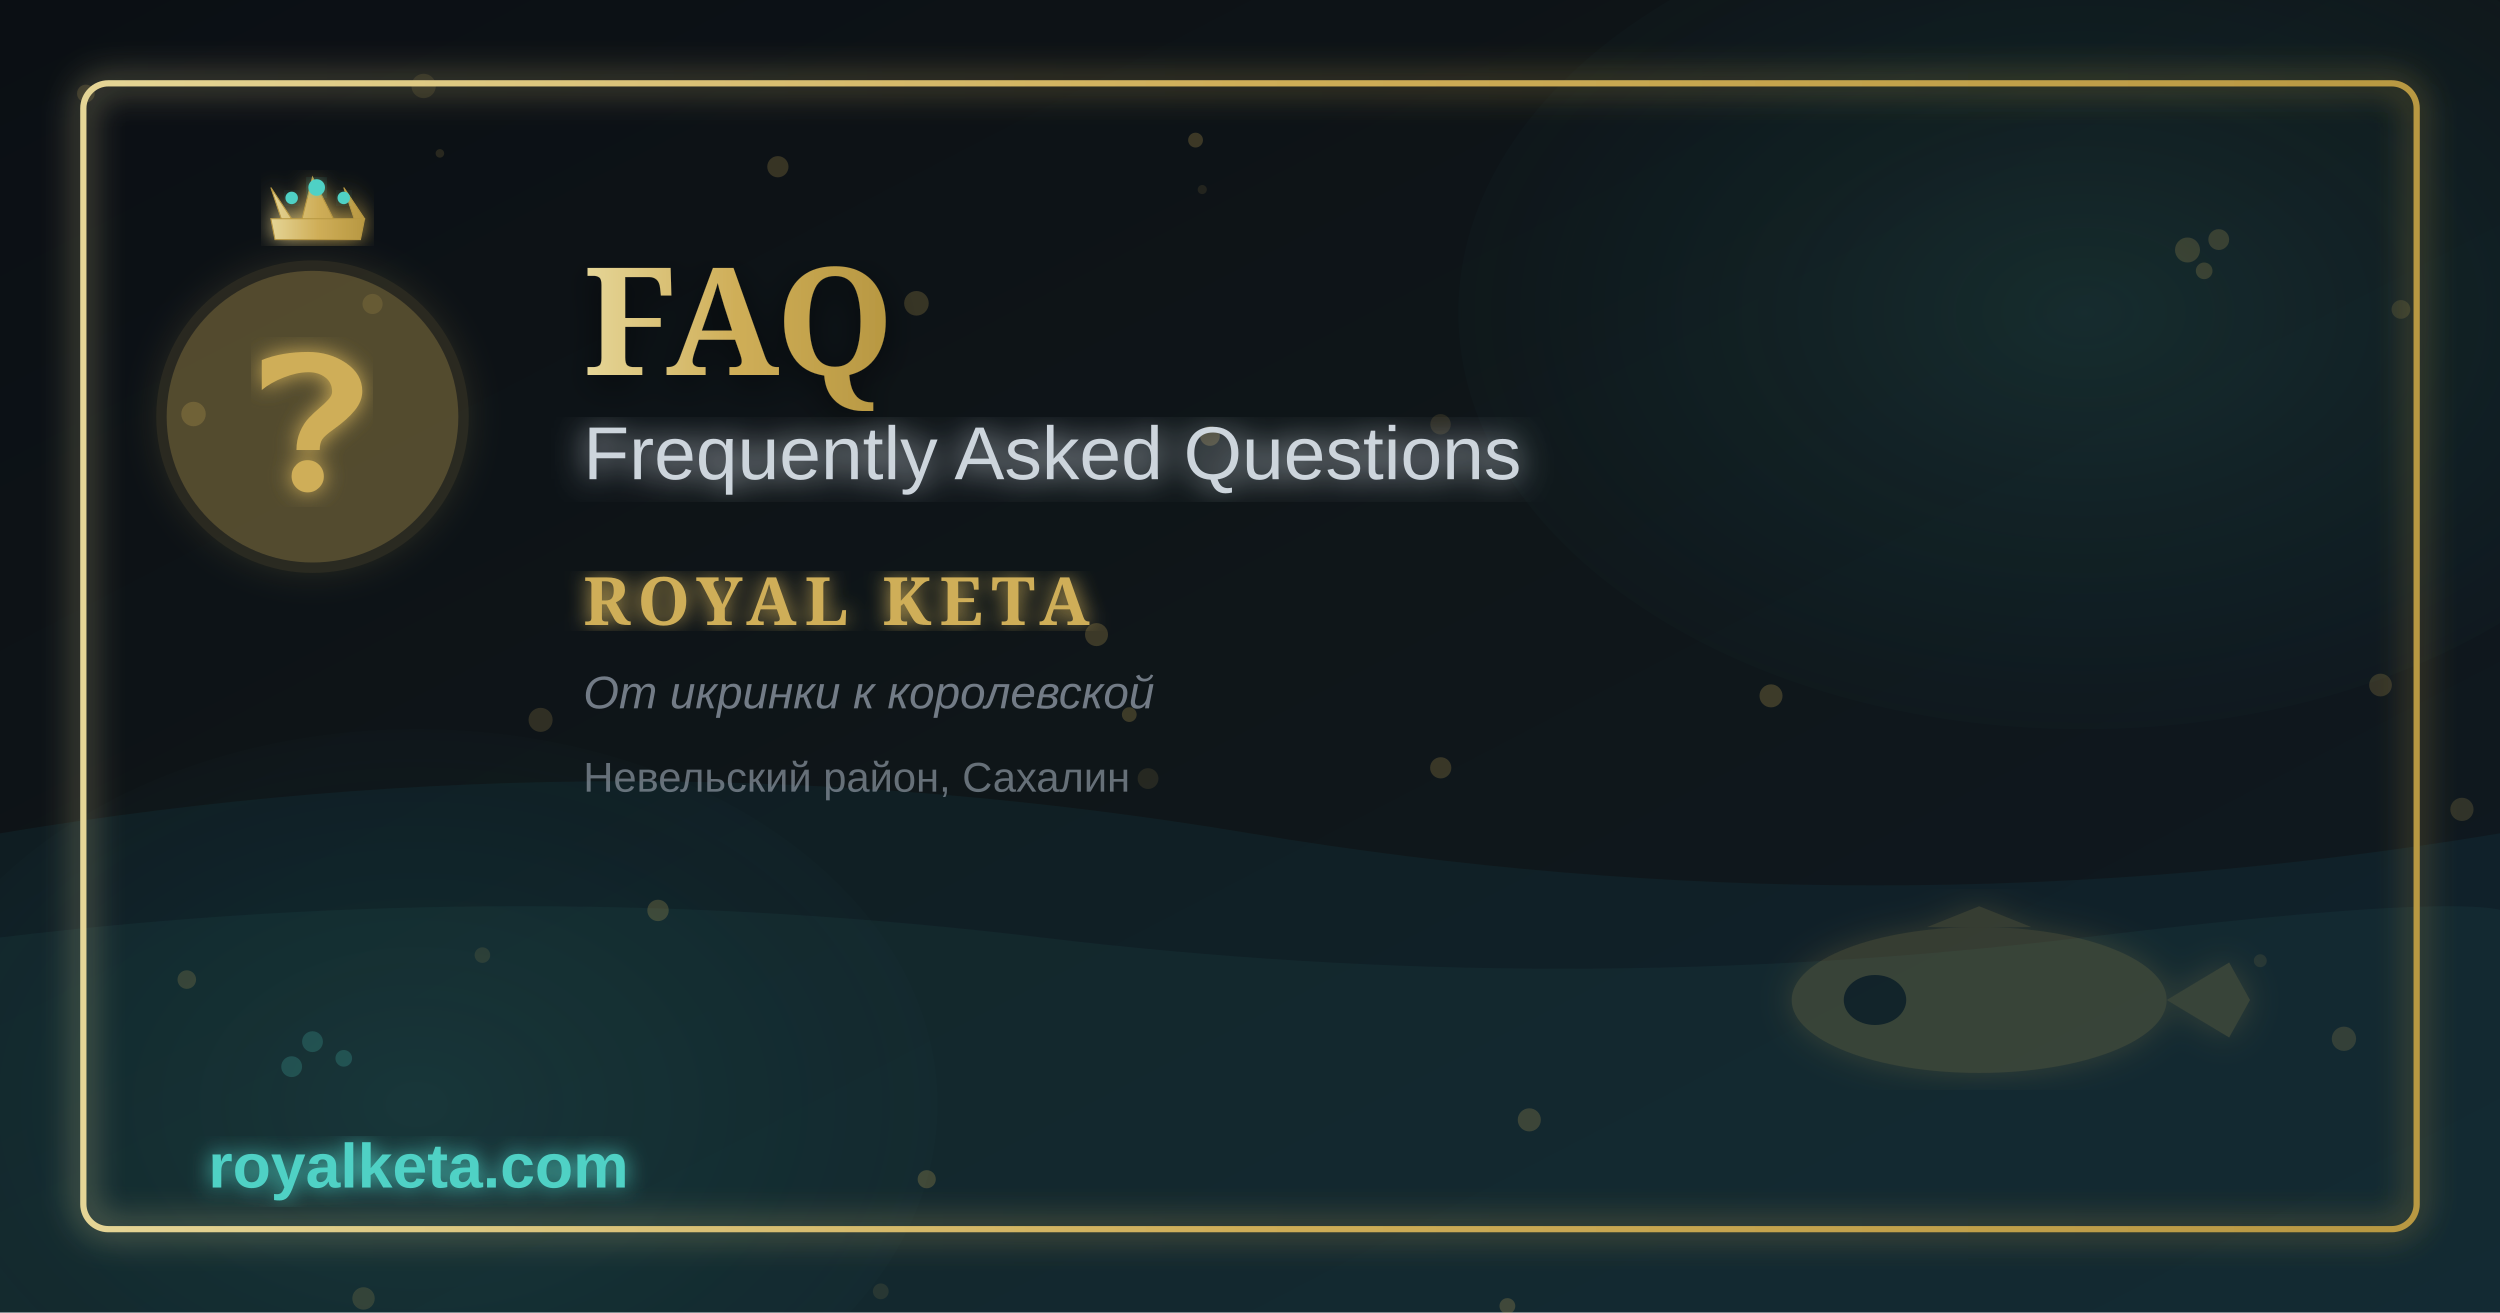
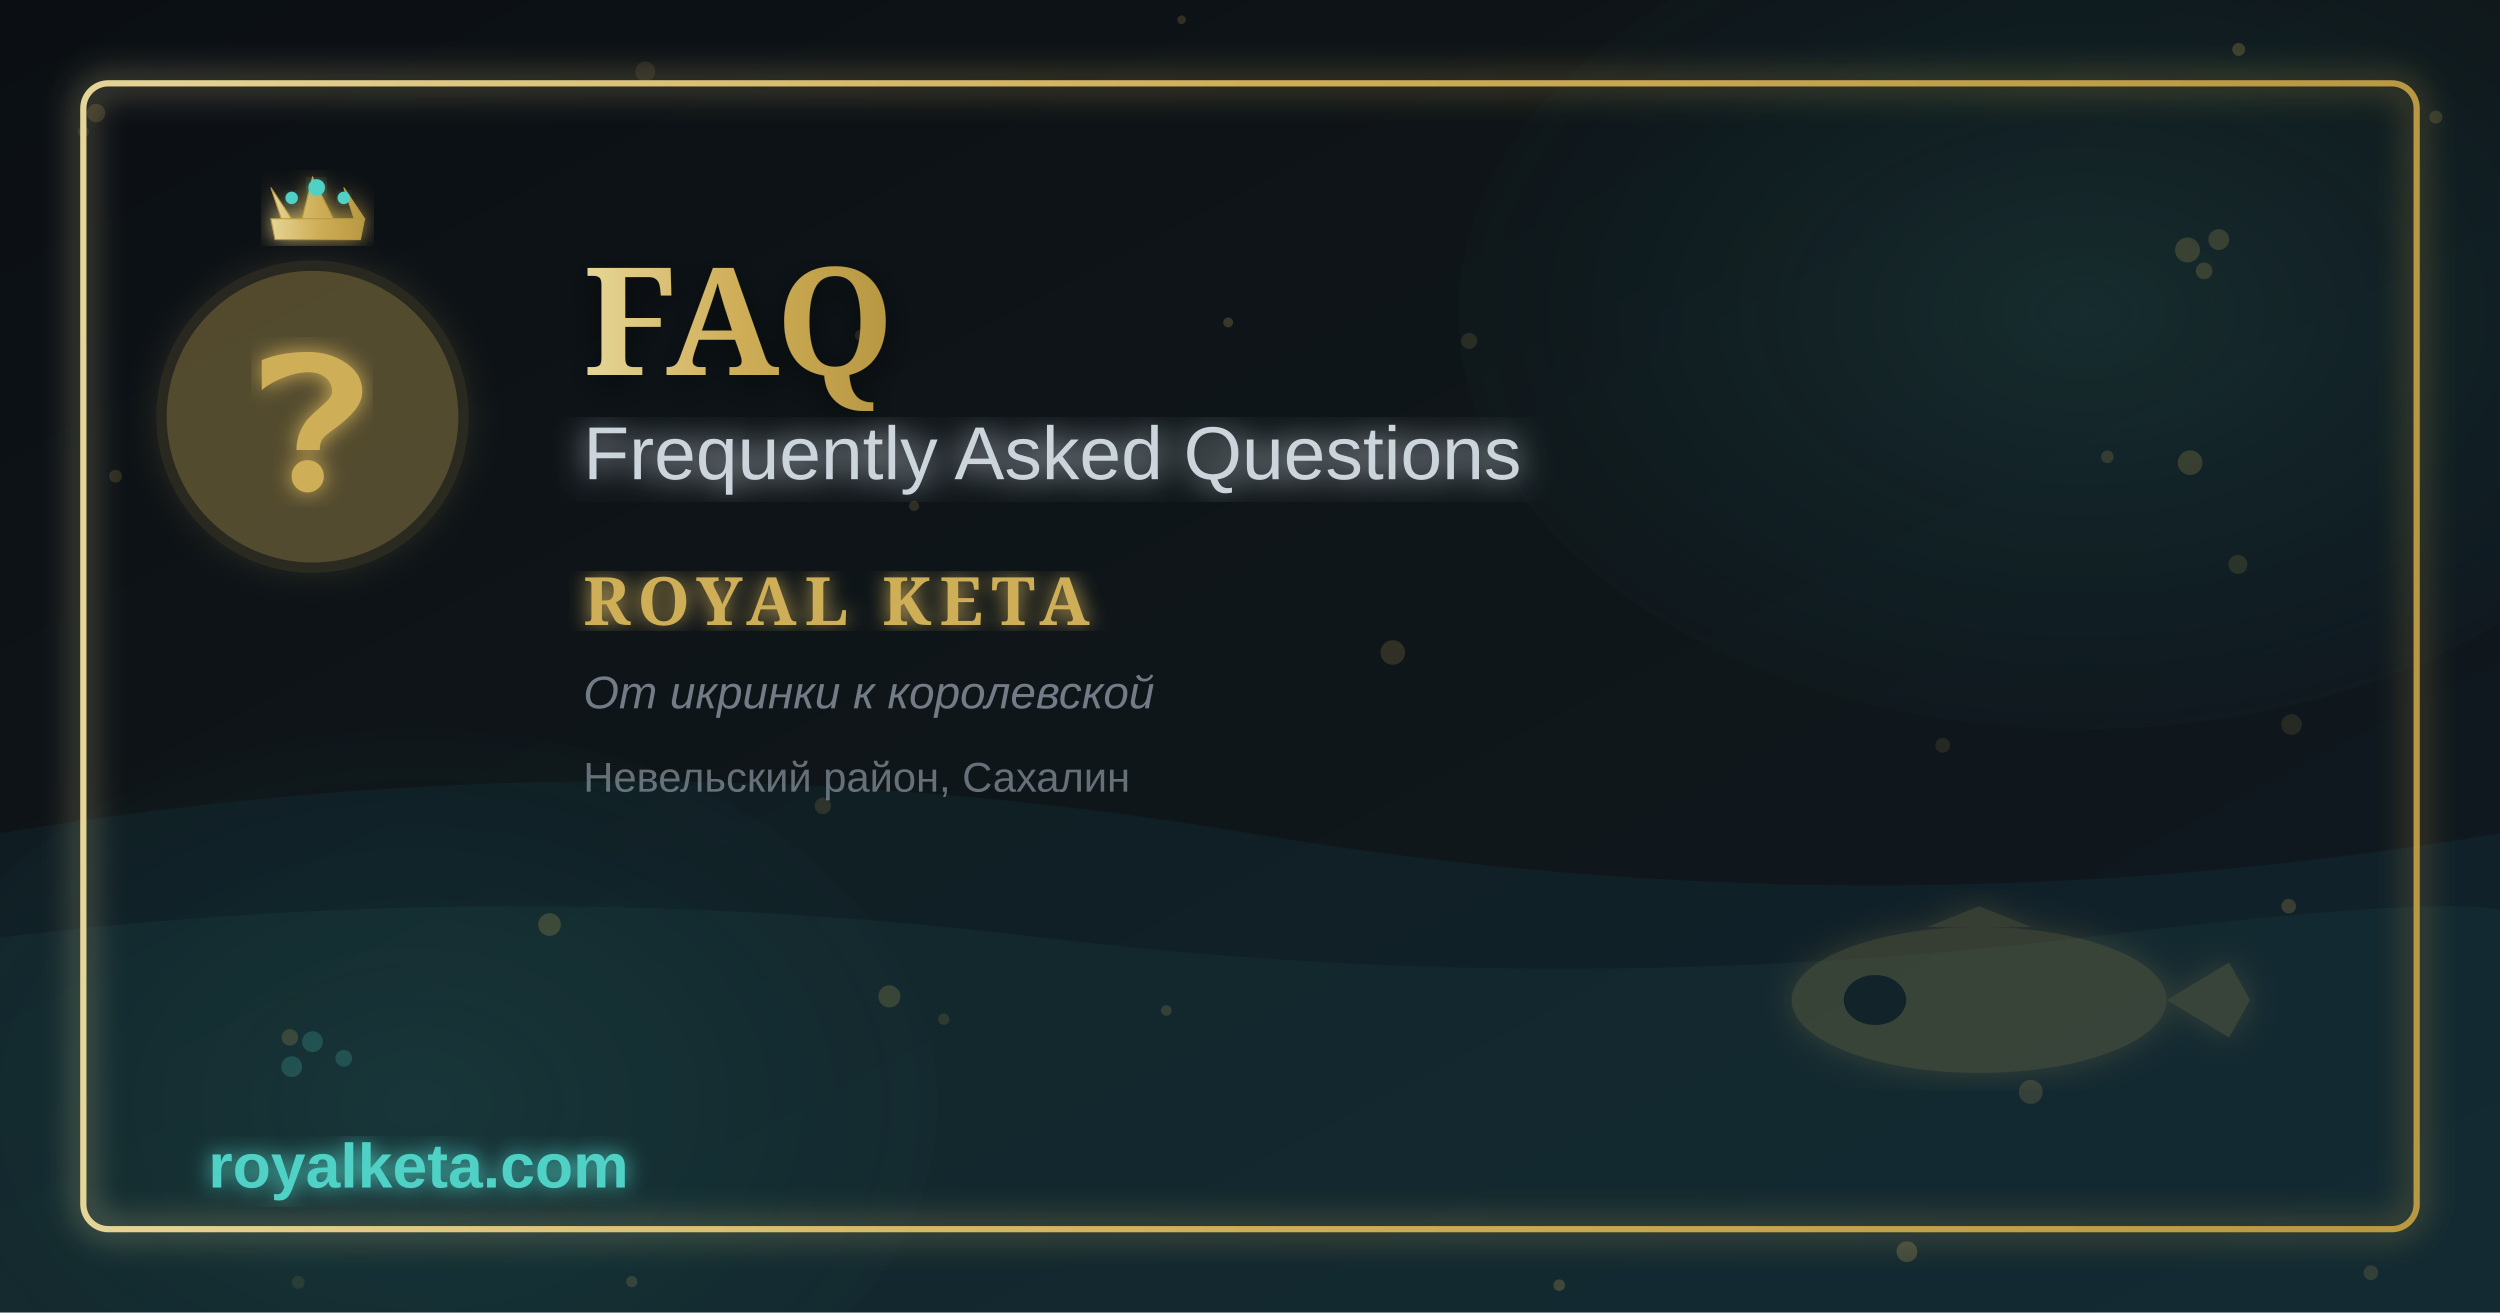
<svg xmlns="http://www.w3.org/2000/svg" width="1200" height="630">
  <defs>
    <linearGradient id="bgGradient" x1="0%" y1="0%" x2="100%" y2="100%">
      <stop offset="0%" style="stop-color:#0B0F14;stop-opacity:1" />
      <stop offset="50%" style="stop-color:#0F1619;stop-opacity:1" />
      <stop offset="100%" style="stop-color:#0F1922;stop-opacity:1" />
    </linearGradient>
    <linearGradient id="goldGradient" x1="0%" y1="0%" x2="100%" y2="0%">
      <stop offset="0%" style="stop-color:#E5D596;stop-opacity:1" />
      <stop offset="50%" style="stop-color:#CFAE58;stop-opacity:1" />
      <stop offset="100%" style="stop-color:#B89842;stop-opacity:1" />
    </linearGradient>
    <radialGradient id="oceanGradient" cx="50%" cy="50%" r="50%">
      <stop offset="0%" style="stop-color:#4FD1C5;stop-opacity:0.3" />
      <stop offset="100%" style="stop-color:#1E90A0;stop-opacity:0.05" />
    </radialGradient>
    <filter id="glow">
      <feGaussianBlur stdDeviation="5" result="coloredBlur" />
      <feMerge>
        <feMergeNode in="coloredBlur" />
        <feMergeNode in="SourceGraphic" />
      </feMerge>
    </filter>
    <filter id="softGlow">
      <feGaussianBlur stdDeviation="8" result="coloredBlur" />
      <feMerge>
        <feMergeNode in="coloredBlur" />
        <feMergeNode in="SourceGraphic" />
      </feMerge>
    </filter>
    <filter id="shadow">
      <feDropShadow dx="0" dy="4" stdDeviation="8" flood-color="#000000" flood-opacity="0.5" />
    </filter>
  </defs>
  <rect width="1200" height="630" fill="url(#bgGradient)" />
  <ellipse cx="1000" cy="150" rx="300" ry="200" fill="url(#oceanGradient)" opacity="0.4" />
  <ellipse cx="200" cy="530" rx="250" ry="180" fill="url(#oceanGradient)" opacity="0.3" />
  <path d="M 0 400 Q 300 350 600 400 T 1200 400 L 1200 630 L 0 630 Z" fill="#1E90A0" opacity="0.08" />
  <path d="M 0 450 Q 250 420 500 450 T 1000 450 T 1200 450 L 1200 630 L 0 630 Z" fill="#4FD1C5" opacity="0.05" />
-   <circle cx="174.489" cy="623.248" r="5.379" fill="#CFAE58" opacity="0.169" />
-   <circle cx="231.554" cy="458.456" r="3.737" fill="#CFAE58" opacity="0.127" />
-   <circle cx="1084.937" cy="461.157" r="3.101" fill="#CFAE58" opacity="0.108" />
-   <circle cx="580.787" cy="209.3" r="4.734" fill="#CFAE58" opacity="0.24" />
-   <circle cx="551.063" cy="373.72" r="4.993" fill="#CFAE58" opacity="0.123" />
-   <circle cx="734.067" cy="537.533" r="5.546" fill="#CFAE58" opacity="0.221" />
-   <circle cx="526.325" cy="304.604" r="5.527" fill="#CFAE58" opacity="0.237" />
-   <circle cx="850.091" cy="334.013" r="5.521" fill="#CFAE58" opacity="0.244" />
-   <circle cx="444.825" cy="566.028" r="4.354" fill="#CFAE58" opacity="0.245" />
-   <circle cx="691.467" cy="203.662" r="4.905" fill="#CFAE58" opacity="0.135" />
-   <circle cx="92.887" cy="198.733" r="5.874" fill="#CFAE58" opacity="0.232" />
-   <circle cx="178.833" cy="145.905" r="4.837" fill="#CFAE58" opacity="0.163" />
-   <circle cx="211.147" cy="73.627" r="2.046" fill="#CFAE58" opacity="0.152" />
-   <circle cx="41.218" cy="44.867" r="4.246" fill="#CFAE58" opacity="0.179" />
-   <circle cx="203.345" cy="41.265" r="5.85" fill="#CFAE58" opacity="0.128" />
-   <circle cx="373.382" cy="80.028" r="5.096" fill="#CFAE58" opacity="0.216" />
-   <circle cx="1125.088" cy="498.616" r="5.836" fill="#CFAE58" opacity="0.174" />
-   <circle cx="723.547" cy="626.892" r="3.793" fill="#CFAE58" opacity="0.235" />
-   <circle cx="422.767" cy="619.849" r="3.793" fill="#CFAE58" opacity="0.11" />
-   <circle cx="542.055" cy="343.004" r="3.54" fill="#CFAE58" opacity="0.245" />
-   <circle cx="439.886" cy="145.588" r="5.908" fill="#CFAE58" opacity="0.218" />
-   <circle cx="1142.653" cy="328.82" r="5.456" fill="#CFAE58" opacity="0.198" />
-   <circle cx="315.85" cy="437.004" r="5.14" fill="#CFAE58" opacity="0.229" />
-   <circle cx="691.545" cy="368.553" r="5.091" fill="#CFAE58" opacity="0.22" />
-   <circle cx="259.484" cy="345.535" r="5.774" fill="#CFAE58" opacity="0.18" />
-   <circle cx="89.664" cy="470.202" r="4.452" fill="#CFAE58" opacity="0.192" />
-   <circle cx="1152.446" cy="148.525" r="4.505" fill="#CFAE58" opacity="0.154" />
-   <circle cx="573.866" cy="67.253" r="3.56" fill="#CFAE58" opacity="0.243" />
-   <circle cx="577.084" cy="90.977" r="2.183" fill="#CFAE58" opacity="0.11" />
-   <circle cx="1181.729" cy="388.497" r="5.575" fill="#CFAE58" opacity="0.181" />
+   <circle cx="1099.948" cy="347.754" r="4.929" fill="#CFAE58" opacity="0.122" />
+   <circle cx="1074.202" cy="270.917" r="4.55" fill="#CFAE58" opacity="0.141" />
+   <circle cx="55.451" cy="228.604" r="3.082" fill="#CFAE58" opacity="0.166" />
+   <circle cx="139.118" cy="497.936" r="3.952" fill="#CFAE58" opacity="0.197" />
+   <circle cx="1011.528" cy="219.279" r="3.013" fill="#CFAE58" opacity="0.178" />
+   <circle cx="453.036" cy="489.195" r="2.719" fill="#CFAE58" opacity="0.147" />
+   <circle cx="426.893" cy="478.276" r="5.3" fill="#CFAE58" opacity="0.203" />
+   <circle cx="1051.265" cy="222.072" r="5.929" fill="#CFAE58" opacity="0.202" />
+   <circle cx="1098.591" cy="434.949" r="3.509" fill="#CFAE58" opacity="0.22" />
+   <circle cx="974.774" cy="524.112" r="5.765" fill="#CFAE58" opacity="0.178" />
+   <circle cx="413.057" cy="160.998" r="2.692" fill="#CFAE58" opacity="0.177" />
+   <circle cx="394.972" cy="386.828" r="3.951" fill="#CFAE58" opacity="0.148" />
+   <circle cx="567.16" cy="9.485" r="2.073" fill="#CFAE58" opacity="0.191" />
+   <circle cx="309.727" cy="34.299" r="4.799" fill="#CFAE58" opacity="0.113" />
+   <circle cx="143.133" cy="615.54" r="3.123" fill="#CFAE58" opacity="0.112" />
+   <circle cx="559.806" cy="485.03" r="2.543" fill="#CFAE58" opacity="0.186" />
+   <circle cx="1138.006" cy="610.907" r="3.516" fill="#CFAE58" opacity="0.167" />
+   <circle cx="46.119" cy="54.285" r="4.419" fill="#CFAE58" opacity="0.175" />
+   <circle cx="932.486" cy="357.767" r="3.527" fill="#CFAE58" opacity="0.121" />
+   <circle cx="1074.574" cy="23.716" r="3.105" fill="#CFAE58" opacity="0.231" />
+   <circle cx="263.772" cy="443.783" r="5.466" fill="#CFAE58" opacity="0.218" />
+   <circle cx="40.004" cy="63.153" r="2.703" fill="#CFAE58" opacity="0.136" />
+   <circle cx="589.533" cy="154.765" r="2.387" fill="#CFAE58" opacity="0.224" />
+   <circle cx="915.329" cy="600.785" r="4.987" fill="#CFAE58" opacity="0.245" />
+   <circle cx="668.532" cy="313.202" r="5.899" fill="#CFAE58" opacity="0.172" />
+   <circle cx="748.426" cy="616.901" r="2.786" fill="#CFAE58" opacity="0.234" />
+   <circle cx="438.77" cy="242.886" r="2.404" fill="#CFAE58" opacity="0.177" />
+   <circle cx="1169.227" cy="56.183" r="3.157" fill="#CFAE58" opacity="0.177" />
+   <circle cx="303.262" cy="615.187" r="2.701" fill="#CFAE58" opacity="0.182" />
+   <circle cx="705.228" cy="163.631" r="3.862" fill="#CFAE58" opacity="0.139" />
  <rect x="40" y="40" width="1120" height="550" fill="none" stroke="url(#goldGradient)" stroke-width="3" rx="12" filter="url(#softGlow)" />
  <circle cx="150" cy="200" r="75" fill="#CFAE58" opacity="0.15" filter="url(#softGlow)" />
  <circle cx="150" cy="200" r="70" fill="#CFAE58" opacity="0.25" />
  <text x="150" y="235" font-size="90" text-anchor="middle" fill="#CFAE58" filter="url(#glow)">❓</text>
  <g transform="translate(100, 70)">
    <path d="M 30 20 L 40 35 L 35 35 Z M 50 15 L 60 35 L 45 35 Z M 65 20 L 75 35 L 70 35 Z M 30 35 L 75 35 L 73 45 L 32 45 Z" fill="url(#goldGradient)" filter="url(#glow)" stroke="#B89842" stroke-width="0.5" />
    <circle cx="40" cy="25" r="3" fill="#4FD1C5" filter="url(#glow)" />
    <circle cx="52" cy="20" r="4" fill="#4FD1C5" filter="url(#glow)" />
    <circle cx="65" cy="25" r="3" fill="#4FD1C5" filter="url(#glow)" />
  </g>
  <text x="280" y="180" font-family="Georgia, serif" font-size="72" font-weight="bold" fill="url(#goldGradient)" filter="url(#shadow)">FAQ</text>
  <text x="280" y="230" font-family="Arial, sans-serif" font-size="36" fill="#D6DEE6" opacity="0.95" filter="url(#softGlow)">Frequently Asked Questions</text>
  <text x="280" y="300" font-family="Georgia, serif" font-size="32" font-weight="bold" fill="#CFAE58" letter-spacing="4" filter="url(#glow)">ROYAL KETA</text>
  <text x="280" y="340" font-family="Arial, sans-serif" font-size="22" font-style="italic" fill="#8B95A1" opacity="0.8">От икринки к королевской</text>
  <text x="280" y="380" font-family="Arial, sans-serif" font-size="20" fill="#8B95A1" opacity="0.7">Невельский район, Сахалин</text>
  <text x="100" y="570" font-family="Arial, sans-serif" font-size="30" font-weight="bold" fill="#4FD1C5" filter="url(#glow)">royalketa.com</text>
  <g transform="translate(950, 480)" opacity="0.2" filter="url(#softGlow)">
    <ellipse cx="0" cy="0" rx="90" ry="35" fill="#CFAE58" />
    <path d="M 90 0 L 120 -18 L 130 0 L 120 18 Z" fill="#CFAE58" />
    <path d="M -25 -35 L 0 -45 L 25 -35 Z" fill="#CFAE58" />
    <ellipse cx="-50" cy="0" rx="15" ry="12" fill="#0B0F14" />
  </g>
  <g opacity="0.2">
    <circle cx="1050" cy="120" r="6" fill="#CFAE58" />
    <circle cx="1065" cy="115" r="5" fill="#CFAE58" />
    <circle cx="1058" cy="130" r="4" fill="#CFAE58" />
    <circle cx="150" cy="500" r="5" fill="#4FD1C5" />
    <circle cx="165" cy="508" r="4" fill="#4FD1C5" />
    <circle cx="140" cy="512" r="5" fill="#4FD1C5" />
  </g>
</svg>
